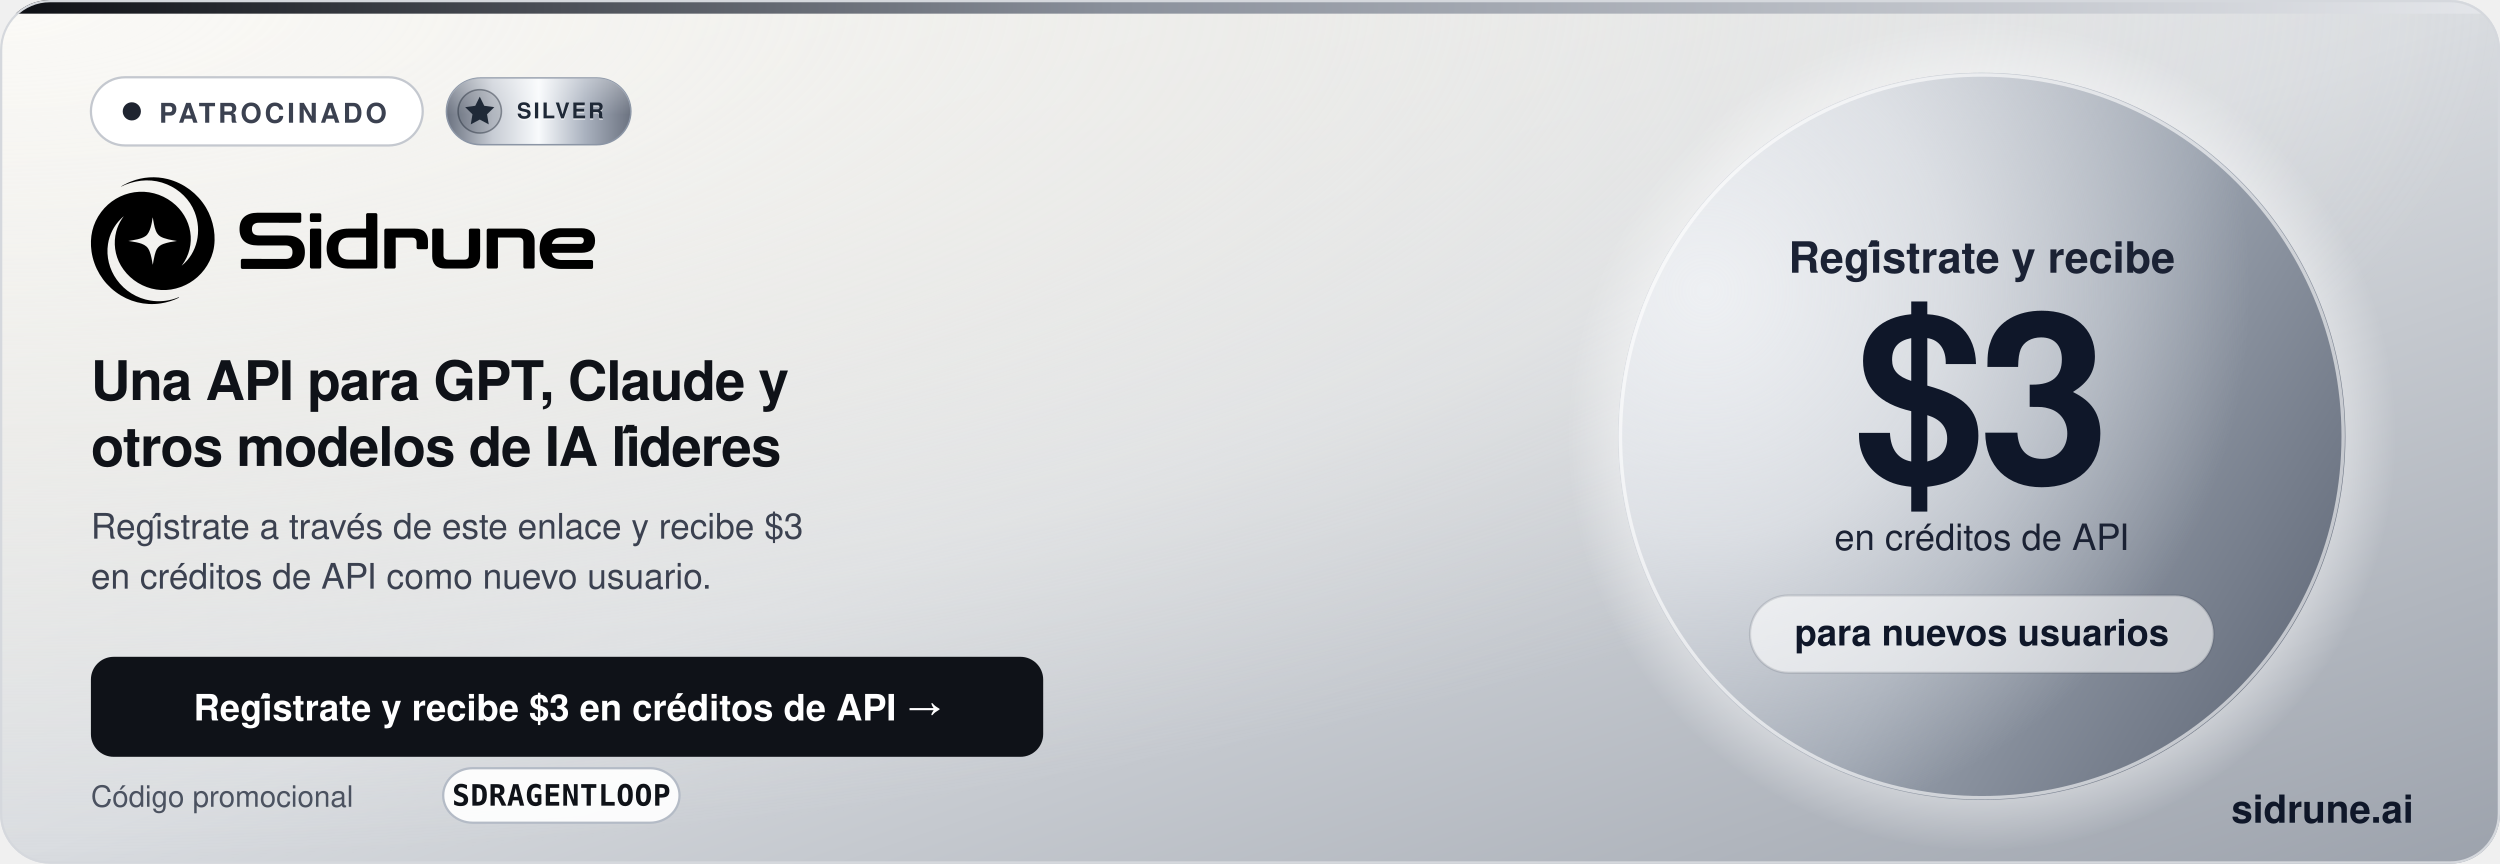
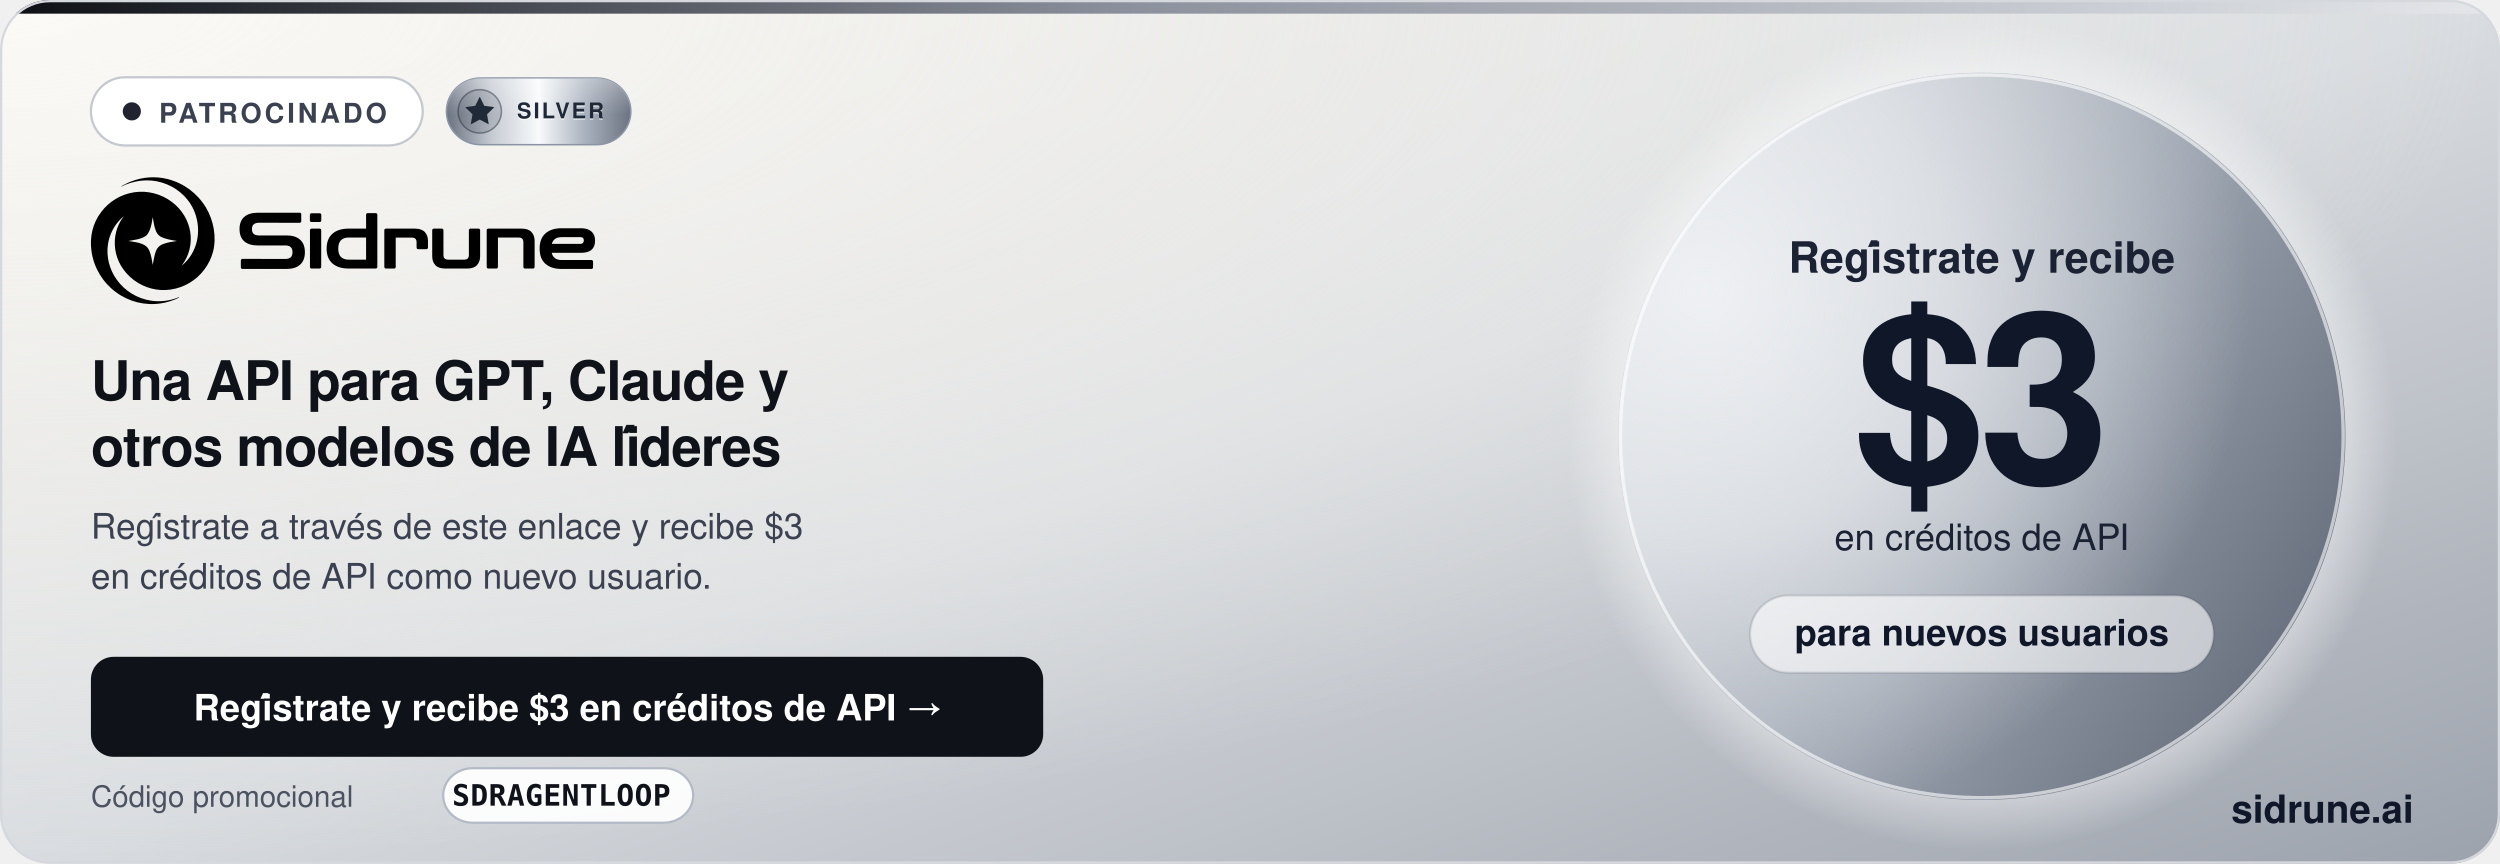
<svg xmlns="http://www.w3.org/2000/svg" width="1100" height="380" viewBox="0 0 1100 380" role="img" aria-label="Sidrune AI (Silver Sponsor): Una API para GPT, Claude y otros modelos de IA líderes. Regístrate y recibe $3 en créditos de API.">
  <defs>
    <linearGradient id="bg" x1="0" y1="0" x2="1" y2="1">
      <stop offset="0" stop-color="#f4f3ef" />
      <stop offset=".5" stop-color="#d9dce0" />
      <stop offset="1" stop-color="#9ca2ac" />
    </linearGradient>
    <radialGradient id="hl" cx="0" cy="0" r="1" gradientUnits="objectBoundingBox">
      <stop offset="0" stop-color="#fbfaf7" />
      <stop offset=".5" stop-color="#f1f0ec" stop-opacity=".6" />
      <stop offset="1" stop-color="#f1f0ec" stop-opacity="0" />
    </radialGradient>
    <linearGradient id="stripe" x1="0" y1="0" x2="1" y2="0">
      <stop offset="0" stop-color="#0b0d12" />
      <stop offset=".45" stop-color="#8b919c" />
      <stop offset="1" stop-color="#e5e7eb" />
    </linearGradient>
    <radialGradient id="orbHl" cx=".12" cy=".3" r=".75">
      <stop offset="0" stop-color="#eef0f3" />
      <stop offset=".45" stop-color="#eef0f3" stop-opacity=".7" />
      <stop offset="1" stop-color="#eef0f3" stop-opacity="0" />
    </radialGradient>
    <linearGradient id="orb" x1="0" y1=".2" x2="1" y2=".8">
      <stop offset="0" stop-color="#c9cdd4" />
      <stop offset=".55" stop-color="#9aa2ae" />
      <stop offset="1" stop-color="#626a79" />
    </linearGradient>
    <radialGradient id="orbGlow" cx=".5" cy=".5" r=".5">
      <stop offset=".88" stop-color="#ffffff" stop-opacity=".35" />
      <stop offset="1" stop-color="#ffffff" stop-opacity="0" />
    </radialGradient>
    <clipPath id="card">
      <rect width="1100" height="380" rx="22" />
    </clipPath>
  </defs>
  <g clip-path="url(#card)">
    <rect width="1100" height="380" fill="url(#bg)" />
    <rect width="1100" height="380" fill="url(#hl)" />
    <rect width="1100" height="6" fill="url(#stripe)" />
    <rect x=".5" y=".5" width="1099" height="379" rx="21.5" fill="none" stroke="#d5d8dd" />
  </g>
  <rect x="40" y="34" width="146" height="30" rx="15" fill="#ffffff" stroke="#c4c8cf" />
  <circle cx="58" cy="49" r="4" fill="#1f2430" />
  <text x="70" y="54" font-family="-apple-system, BlinkMacSystemFont, 'Segoe UI', Helvetica, Arial, sans-serif" font-size="12" font-weight="700" letter-spacing="1.3" fill="#3b4150">PATROCINADO</text>
  <svg x="196" y="34" width="82" height="30" viewBox="0 0 120 44">
    <defs>
      <linearGradient id="bm" x1="0" y1="0" x2="1" y2="0">
        <stop offset="0.00" stop-color="#6b7280" />
        <stop offset="0.25" stop-color="#c7ccd4" />
        <stop offset="0.50" stop-color="#f8fafc" />
        <stop offset="0.75" stop-color="#aab2bf" />
        <stop offset="1.00" stop-color="#6b7280" />
      </linearGradient>
      <linearGradient id="bs" x1="0" y1="0" x2="0" y2="1">
        <stop offset="0" stop-color="#fff" stop-opacity=".32" />
        <stop offset=".55" stop-color="#fff" stop-opacity="0" />
      </linearGradient>
    </defs>
    <rect x=".5" y=".5" width="119" height="43" rx="22" fill="url(#bm)" stroke="#8b95a5" />
    <rect x=".5" y=".5" width="119" height="43" rx="22" fill="url(#bs)" />
    <circle cx="22" cy="22" r="14" fill="#1f2937" fill-opacity=".14" stroke="#1f2937" stroke-opacity=".45" />
    <path d="M22 12.5l2.9 5.9 6.5.9-4.7 4.6 1.1 6.5L22 27.3l-5.8 3.1 1.1-6.5-4.7-4.6 6.5-.9z" fill="#1f2937" />
    <text x="46" y="27.5" text-anchor="start" font-family="-apple-system, BlinkMacSystemFont, 'Segoe UI', Helvetica, Arial, sans-serif" font-size="14" font-weight="800" letter-spacing="1.4" fill="#ffffff" fill-opacity=".55">SILVER</text>
    <text x="46" y="26.5" text-anchor="start" font-family="-apple-system, BlinkMacSystemFont, 'Segoe UI', Helvetica, Arial, sans-serif" font-size="14" font-weight="800" letter-spacing="1.4" fill="#1f2937">SILVER</text>
  </svg>
  <svg x="40" y="78" width="222" height="56" viewBox="0 0 555 140" fill="none">
    <path d="M166.677 100.837C165.714 100.837 164.933 100.056 164.933 99.093V91.495C164.933 90.531 165.716 89.75 166.68 89.752L213.976 89.834C216.478 89.834 218.383 89.265 219.691 88.128C221.055 86.934 221.738 85.029 221.738 82.413C221.738 79.798 221.055 77.921 219.691 76.784C218.383 75.59 216.478 74.993 213.976 74.993H183.442C177.13 74.993 172.212 73.486 168.686 70.473C165.218 67.402 163.483 62.91 163.483 56.997C163.483 51.083 165.218 46.619 168.686 43.606C172.212 40.535 177.13 39 183.442 39H229.632C230.595 39 231.376 39.781 231.376 40.744V48.341C231.376 49.305 230.593 50.087 229.629 50.085L184.892 50.003C182.447 50.003 180.542 50.571 179.177 51.709C177.812 52.789 177.13 54.551 177.13 56.997C177.13 59.442 177.812 61.233 179.177 62.37C180.542 63.45 182.447 63.99 184.892 63.99H215.426C221.738 63.99 226.628 65.554 230.096 68.682C233.622 71.752 235.384 76.329 235.384 82.413C235.384 88.441 233.622 93.018 230.096 96.145C226.628 99.273 221.738 100.837 215.426 100.837H166.677Z" fill="black" />
    <path d="M242.699 100.41C241.736 100.41 240.956 99.629 240.956 98.666V58.228C240.956 57.266 241.736 56.485 242.699 56.485H251.579C252.542 56.485 253.323 57.266 253.323 58.228V98.666C253.323 99.629 252.542 100.41 251.579 100.41H242.699ZM242.614 49.235C241.651 49.235 240.87 48.454 240.87 47.491V41.341C240.87 40.378 241.651 39.597 242.614 39.597H251.665C252.628 39.597 253.408 40.378 253.408 41.341V47.491C253.408 48.454 252.628 49.235 251.665 49.235H242.614Z" fill="black" />
    <path d="M315.064 98.666C315.064 99.629 314.284 100.41 313.321 100.41H302.697V41.17C302.697 40.207 303.478 39.426 304.441 39.426H313.321C314.284 39.426 315.064 40.207 315.064 41.17V98.666ZM312.932 100.41H283.506C275.887 100.41 269.945 98.534 265.68 94.781C261.416 91.028 259.283 85.598 259.283 78.49C259.283 71.326 261.416 65.867 265.68 62.114C269.945 58.361 275.887 56.485 283.506 56.485H312.079V66.293H283.506C279.81 66.293 276.967 67.317 274.977 69.364C273.044 71.354 272.077 74.396 272.077 78.49C272.077 82.527 273.044 85.569 274.977 87.616C276.967 89.606 279.81 90.602 283.506 90.602H312.932V100.41Z" fill="black" />
    <path d="M324.496 100.41C323.533 100.41 322.753 99.629 322.753 98.666V58.228C322.753 57.266 323.533 56.485 324.496 56.485H356.358C361.304 56.485 364.944 57.736 367.275 60.238C369.606 62.683 370.772 65.924 370.772 69.961V77.344C370.772 78.306 369.991 79.087 369.028 79.087H359.978C359.015 79.087 358.234 78.306 358.234 77.344V71.496C358.234 68.085 356.528 66.379 353.116 66.379H335.29V98.666C335.29 99.629 334.51 100.41 333.547 100.41H324.496Z" fill="black" />
    <path d="M389.841 100.41C384.837 100.41 381.17 99.159 378.839 96.657C376.564 94.155 375.427 90.914 375.427 86.934V58.228C375.427 57.266 376.208 56.485 377.171 56.485H386.051C387.014 56.485 387.794 57.266 387.794 58.228V85.484C387.794 88.896 389.5 90.602 392.912 90.602H410.652C414.064 90.602 415.77 88.896 415.77 85.484V58.228C415.77 57.266 416.551 56.485 417.514 56.485H426.394C427.357 56.485 428.137 57.266 428.137 58.228V86.934C428.137 90.914 426.972 94.155 424.64 96.657C422.366 99.159 418.727 100.41 413.723 100.41H389.841Z" fill="black" />
    <path d="M437.111 100.41C436.148 100.41 435.368 99.629 435.368 98.666V58.228C435.368 57.266 436.148 56.485 437.111 56.485H473.664C478.668 56.485 482.307 57.736 484.581 60.238C486.913 62.683 488.078 65.924 488.078 69.961V98.666C488.078 99.629 487.298 100.41 486.335 100.41H477.455C476.492 100.41 475.711 99.629 475.711 98.666V71.411C475.711 67.999 474.005 66.293 470.593 66.293H447.735V98.666C447.735 99.629 446.954 100.41 445.991 100.41H437.111Z" fill="black" />
    <path d="M517.816 100.837C510.196 100.837 504.254 98.96 499.99 95.207C495.725 91.398 493.593 85.825 493.593 78.49C493.593 71.098 495.725 65.526 499.99 61.773C504.254 57.963 510.196 56.058 517.816 56.058H539.139C544.142 56.058 547.952 57.252 550.568 59.641C553.24 61.972 554.576 65.327 554.576 69.705C554.576 78.632 549.431 83.096 539.139 83.096H506.898C508.092 88.384 511.732 91.028 517.816 91.028H550.615C551.578 91.028 552.359 91.809 552.359 92.772V99.093C552.359 100.056 551.578 100.837 550.615 100.837H517.816ZM517.816 65.867C511.959 65.867 508.348 68.34 506.984 73.287H538.542C539.679 73.287 540.56 72.946 541.186 72.264C541.868 71.582 542.209 70.643 542.209 69.449C542.209 67.061 540.987 65.867 538.542 65.867H517.816Z" fill="black" />
    <path d="M44.235 4.62C57.028 -0.439 71.083 -1.37 84.431 1.959C102.102 6.455 117.272 17.769 126.62 33.424C134.978 47.528 138.457 65.863 134.342 81.855C130.526 96.213 121.258 108.516 108.509 116.146C95.806 123.62 80.882 126.1 66.54 122.379C52.503 118.74 40.467 109.71 33.048 97.25C26.378 85.884 24.518 72.327 27.88 59.584C29.178 54.732 31.242 50.118 33.993 45.916C34.731 44.782 35.467 43.866 36.214 42.792C35.207 43.522 33.599 45.121 32.666 46.041C25.255 53.469 20.397 63.061 18.795 73.431C16.612 87.065 20.342 101.499 28.415 112.644C37.254 124.995 50.679 133.285 65.682 135.653C74.662 137.077 83.854 136.328 92.486 133.47C93.365 133.172 95.763 132.362 96.456 131.989C96.933 132.112 96.806 132.004 97.019 132.348C91.26 135.385 83.354 137.791 76.921 138.736C59.442 141.385 41.63 136.914 27.473 126.325C12.951 115.619 3.306 99.556 0.684 81.705C-1.565 66.004 1.674 51.04 11.267 38.264C20.077 26.48 33.185 18.653 47.737 16.483C62.406 14.368 77.311 18.219 89.12 27.175C111.458 44.057 116.927 74.736 99.793 97.321C117.364 83.149 122.142 59.018 114.144 38.348C108.756 24.424 97.499 13.624 83.816 7.87C68.723 1.524 52.871 2.234 37.835 8.202C36.673 8.834 34.601 9.749 33.371 10.282L33.203 10.144C34.126 9.347 36.995 7.82 37.875 7.471C39.544 6.475 42.38 5.353 44.235 4.62ZM67.894 44.065C67.176 49.953 65.386 60.824 60.353 64.501C55.298 68.195 47.264 68.949 41.227 70.067C48.218 71.333 58.62 71.916 62.842 78.202C65.392 81.998 66.472 87.689 67.296 92.138C67.441 92.918 67.81 95.783 68.014 96.31C68.294 95.761 68.704 92.575 68.847 91.769C69.222 89.679 69.659 87.602 70.16 85.539C71.579 79.728 73.544 75.638 79.586 73.379C83.966 71.742 89.967 70.69 94.641 70.088C89.253 69.155 80.571 67.888 76.079 64.905C74.935 64.147 73.944 63.179 73.157 62.054C70.309 58.051 69.553 52.355 68.647 47.644C68.542 47.099 68.192 44.35 67.894 44.065ZM33.197 10.339C33.114 10.359 33.17 10.352 33.028 10.311C33.061 10.274 33.101 10.236 33.147 10.194L33.197 10.339ZM33.203 10.144C33.183 10.161 33.165 10.178 33.147 10.194L33.134 10.157L33.171 10.118L33.203 10.144Z" fill="black" />
  </svg>
  <text x="40" y="176" font-family="-apple-system, BlinkMacSystemFont, 'Segoe UI', Helvetica, Arial, sans-serif" font-size="24" font-weight="800" letter-spacing="-0.4" fill="#0f1218">Una API para GPT, Claude y</text>
  <text x="40" y="205" font-family="-apple-system, BlinkMacSystemFont, 'Segoe UI', Helvetica, Arial, sans-serif" font-size="24" font-weight="800" letter-spacing="-0.4" fill="#0f1218">otros modelos de IA líderes</text>
  <text x="40" y="237" font-family="-apple-system, BlinkMacSystemFont, 'Segoe UI', Helvetica, Arial, sans-serif" font-size="15.5" fill="#3b4150">Regístrate a través de este enlace y recibe $3</text>
  <text x="40" y="259" font-family="-apple-system, BlinkMacSystemFont, 'Segoe UI', Helvetica, Arial, sans-serif" font-size="15.5" fill="#3b4150">en créditos de API como nuevo usuario.</text>
  <rect x="40" y="289" width="419" height="44" rx="10" fill="#0f1218" />
  <text x="250" y="317" text-anchor="middle" font-family="-apple-system, BlinkMacSystemFont, 'Segoe UI', Helvetica, Arial, sans-serif" font-size="16" font-weight="800" fill="#ffffff">Regístrate y recibe $3 en créditos de API →</text>
  <text x="40" y="355" font-family="-apple-system, BlinkMacSystemFont, 'Segoe UI', Helvetica, Arial, sans-serif" font-size="13" fill="#4b5260">Código promocional</text>
-   <rect x="195" y="338" width="104" height="24" rx="13" fill="#ffffff" fill-opacity=".92" stroke="#b4bbc6" stroke-width="1" />
+   <rect x="195" y="338" width="110" height="24" rx="13" fill="#ffffff" fill-opacity=".92" stroke="#b4bbc6" stroke-width="1" />
  <text x="247" y="354.5" text-anchor="middle" font-family="'SF Mono', ui-monospace, Menlo, Consolas, monospace" font-size="13" font-weight="800" letter-spacing=".2" fill="#0f1218">SDRAGENTLOOP</text>
  <circle cx="872" cy="192" r="182" fill="url(#orbGlow)" />
  <circle cx="872" cy="192" r="160" fill="url(#orb)" />
  <circle cx="872" cy="192" r="160" fill="url(#orbHl)" />
  <circle cx="872" cy="192" r="159" fill="none" stroke="#ffffff" stroke-opacity=".6" stroke-width="1.5" />
  <text x="872" y="120" text-anchor="middle" font-family="-apple-system, BlinkMacSystemFont, 'Segoe UI', Helvetica, Arial, sans-serif" font-size="19.0" font-weight="600" fill="#1b2234">Regístrate y recibe</text>
  <text x="872" y="212" text-anchor="middle" font-family="-apple-system, BlinkMacSystemFont, 'Segoe UI', Helvetica, Arial, sans-serif" font-size="104" font-weight="800" letter-spacing="-3" fill="#0f1729">$3</text>
  <text x="872" y="242" text-anchor="middle" font-family="-apple-system, BlinkMacSystemFont, 'Segoe UI', Helvetica, Arial, sans-serif" font-size="16" fill="#1b2234">en créditos de API</text>
  <rect x="770" y="262" width="204" height="34" rx="17" fill="#ffffff" fill-opacity=".6" stroke="#0f1729" stroke-opacity=".12" />
  <text x="872" y="284" text-anchor="middle" font-family="-apple-system, BlinkMacSystemFont, 'Segoe UI', Helvetica, Arial, sans-serif" font-size="16" font-weight="700" fill="#0f1729">para nuevos usuarios</text>
  <text x="1062" y="362" text-anchor="end" font-family="-apple-system, BlinkMacSystemFont, 'Segoe UI', Helvetica, Arial, sans-serif" font-size="17" font-weight="800" fill="#0f1729">sidrune.ai</text>
</svg>
